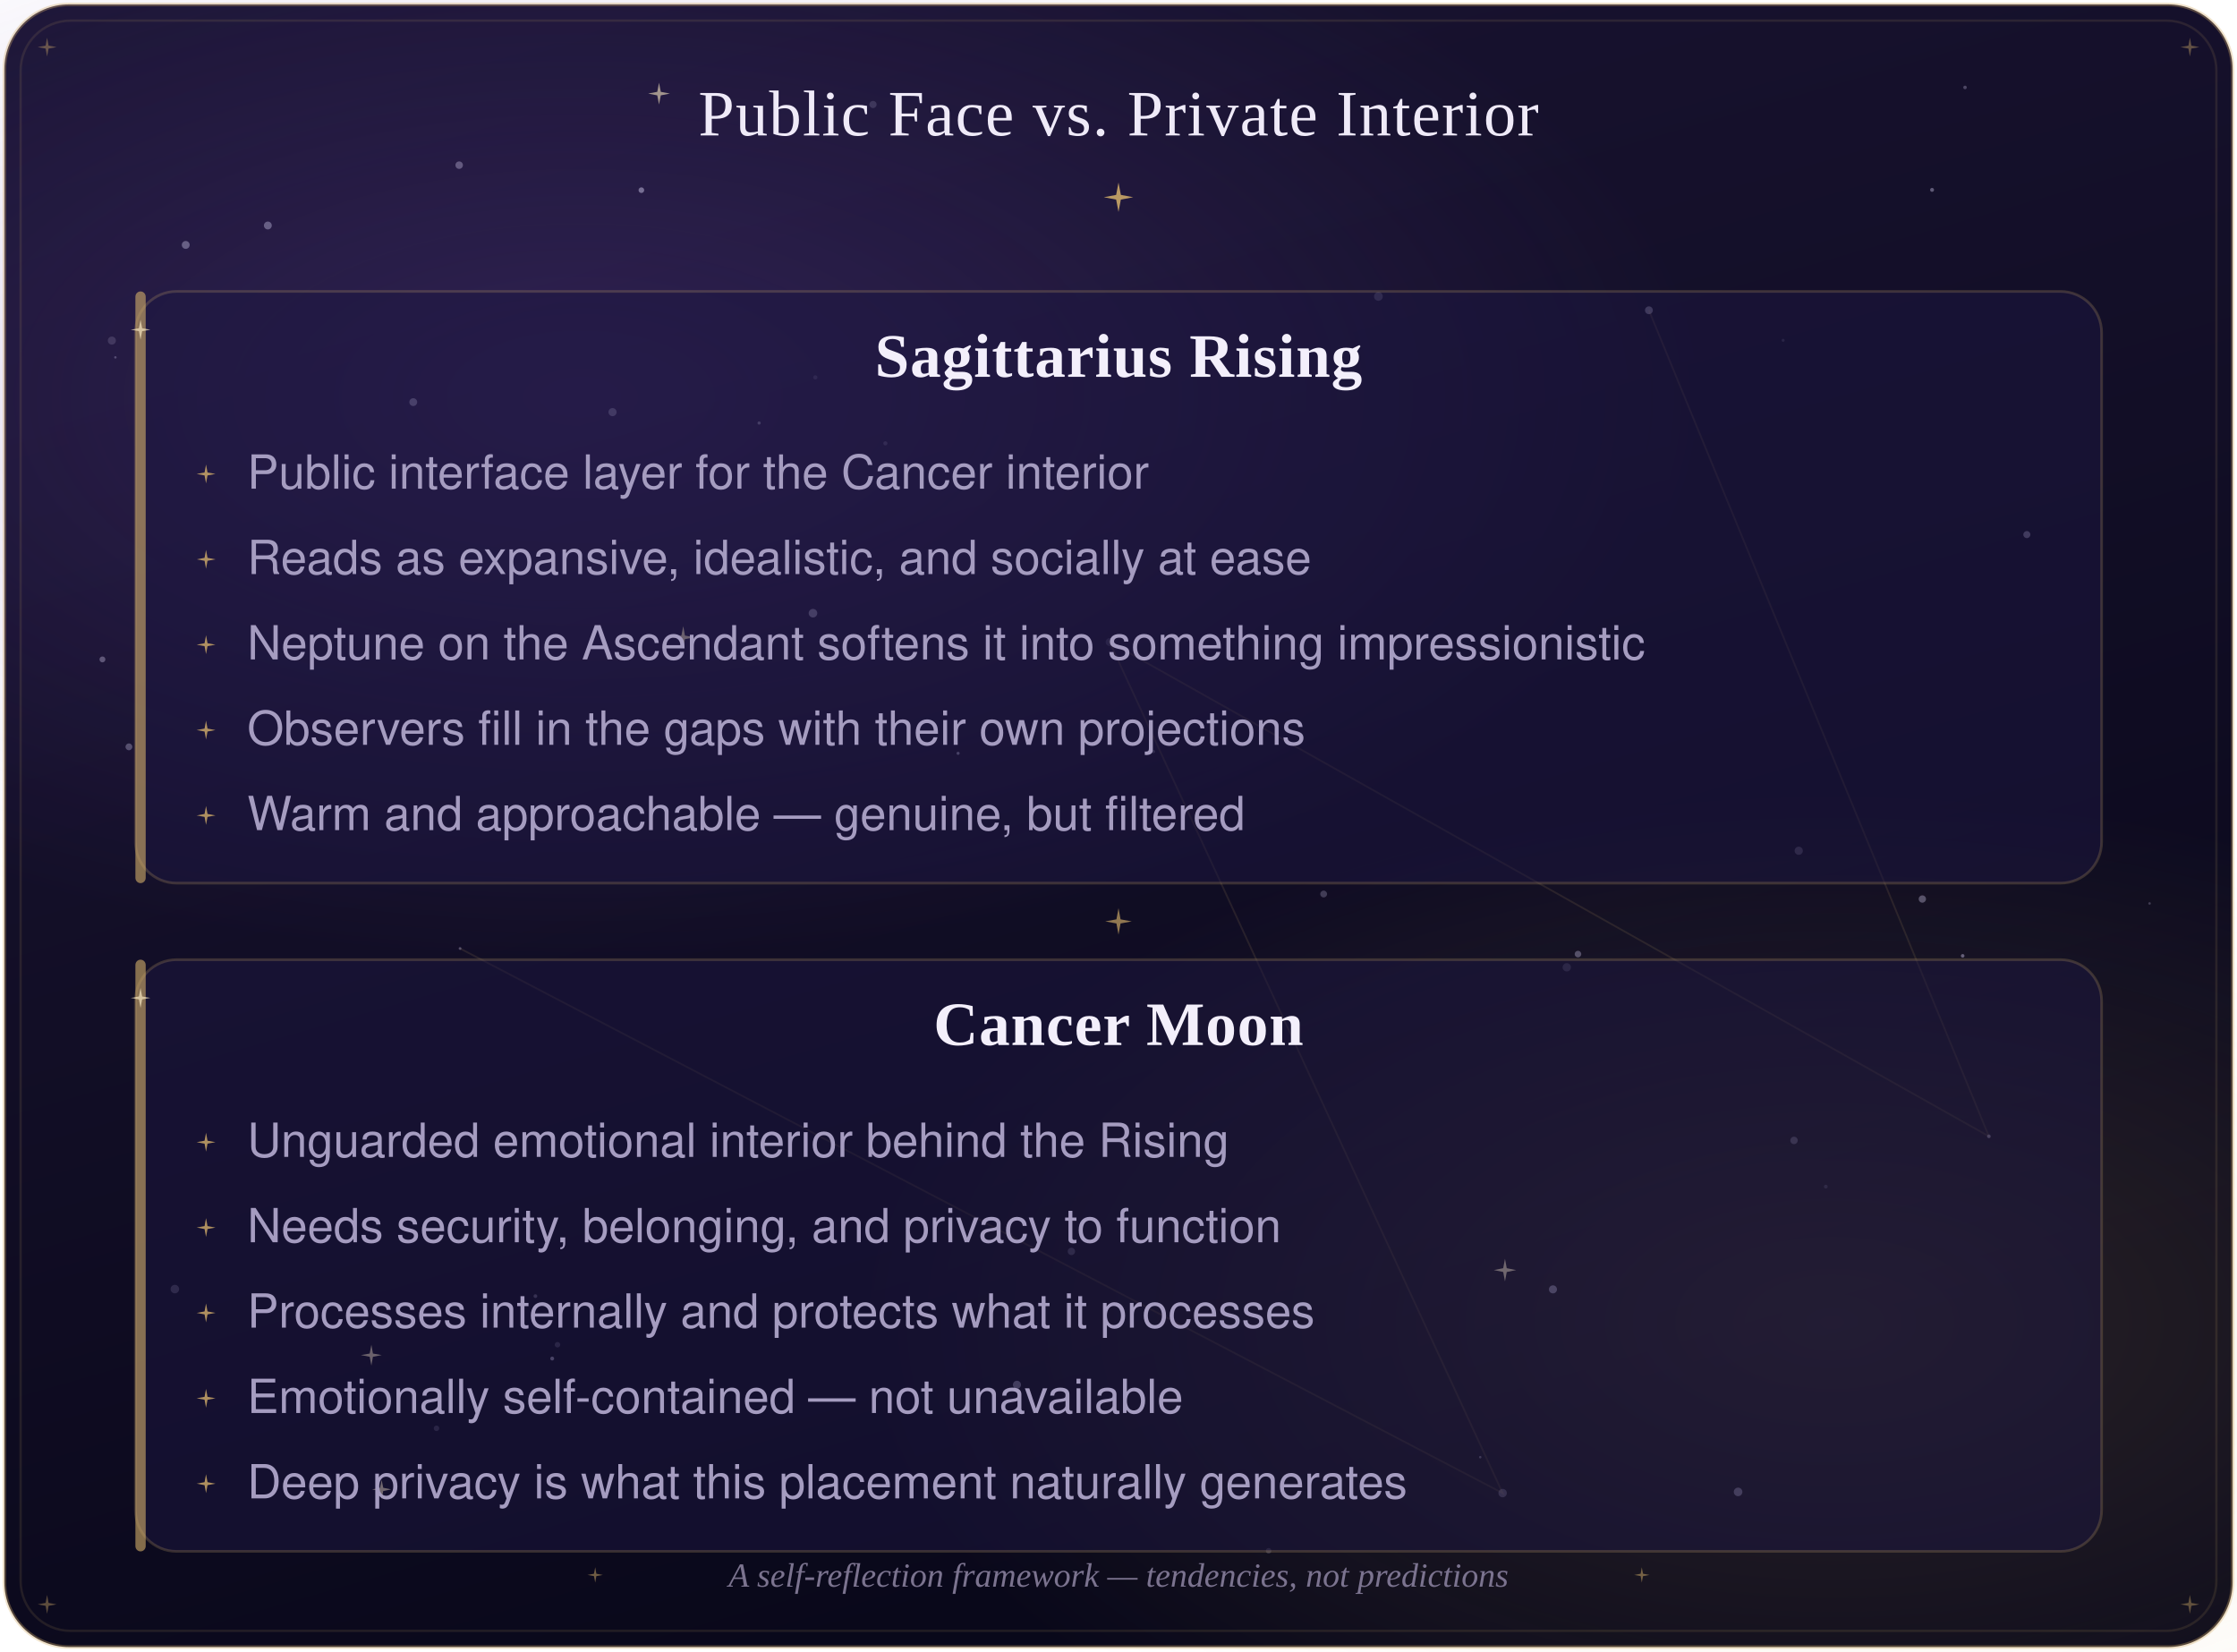
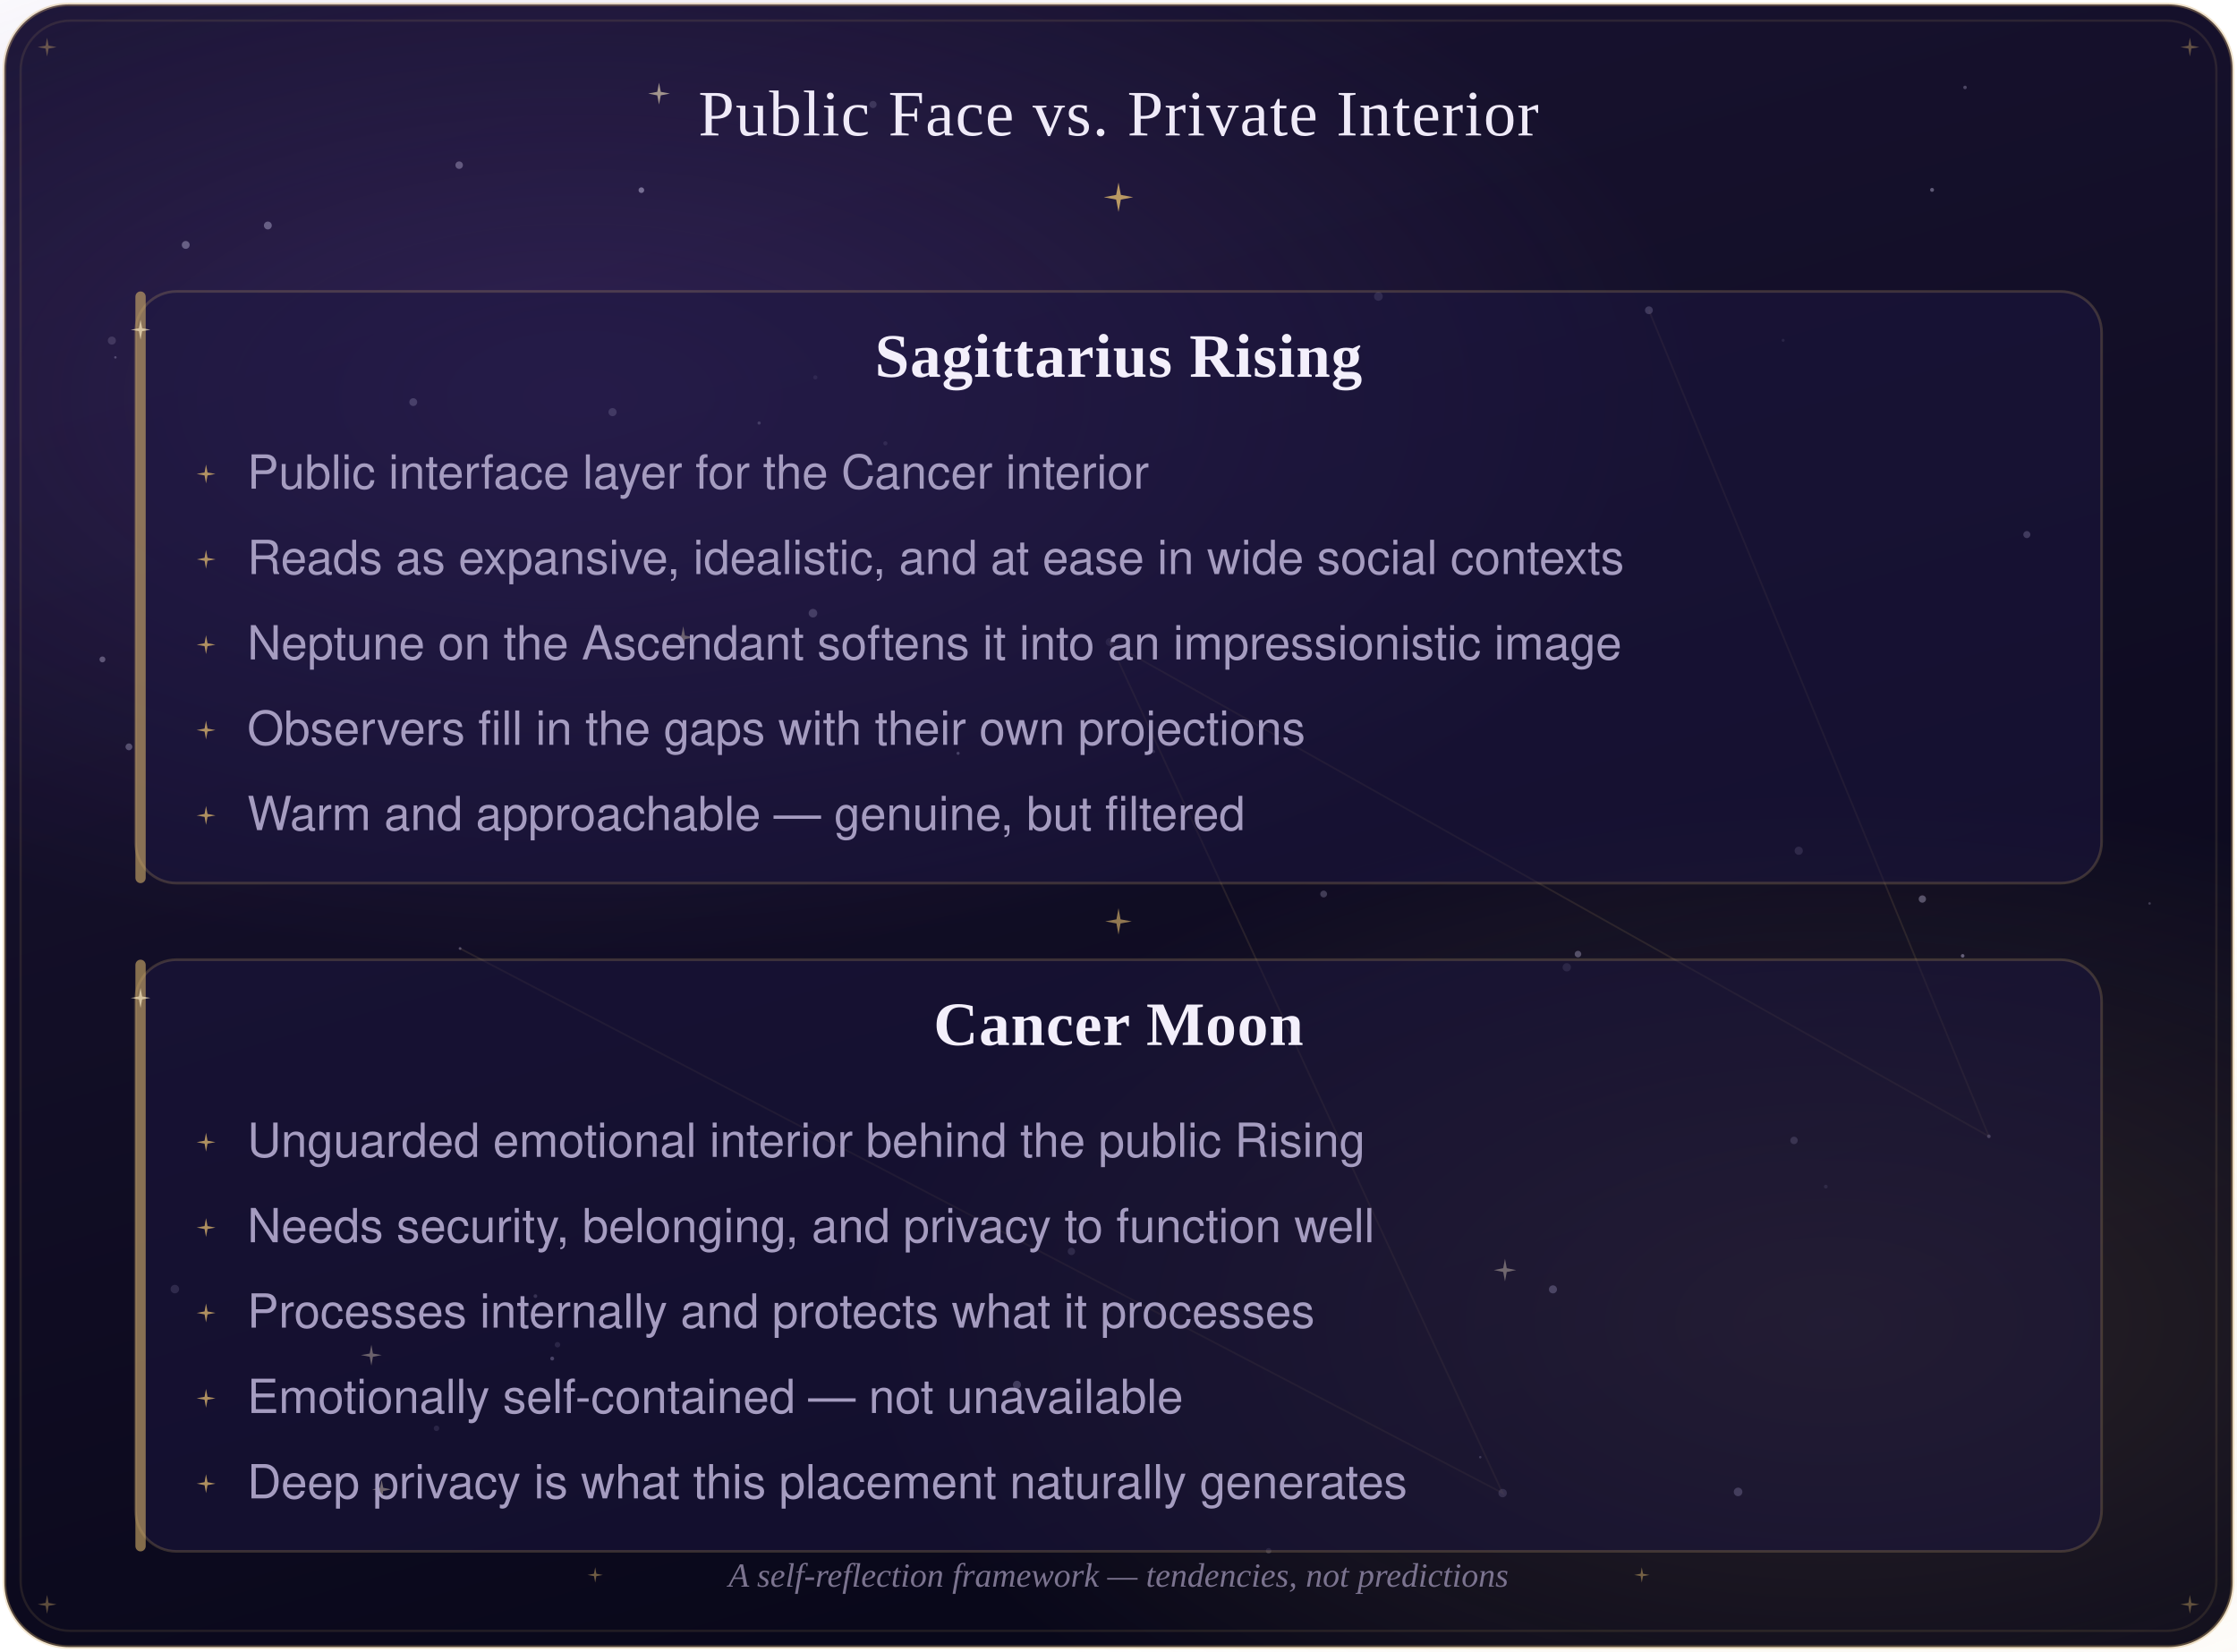
<svg xmlns="http://www.w3.org/2000/svg" viewBox="0 0 760 561" role="img" aria-label="Public Face vs. Private Interior">
  <defs>
    <linearGradient id="princewilliambirthchart0en-panel" x1="0" y1="0" x2="0.4" y2="1">
      <stop offset="0" stop-color="#1a1433" />
      <stop offset="0.55" stop-color="#120e26" />
      <stop offset="1" stop-color="#09081a" />
    </linearGradient>
    <radialGradient id="princewilliambirthchart0en-foil" cx="0.42" cy="0.34" r="0.75">
      <stop offset="0" stop-color="#fbf0d2" />
      <stop offset="0.5" stop-color="#e8c882" />
      <stop offset="1" stop-color="#b8923f" />
    </radialGradient>
    <radialGradient id="princewilliambirthchart0en-glow" cx="0.5" cy="0.5" r="0.5">
      <stop offset="0" stop-color="#f6e6bf" />
      <stop offset="1" stop-color="#f6e6bf" stop-opacity="0" />
    </radialGradient>
    <radialGradient id="princewilliambirthchart0en-neb1" cx="0.5" cy="0.5" r="0.5">
      <stop offset="0" stop-color="#6f4bb0" stop-opacity="0.28" />
      <stop offset="1" stop-color="#6f4bb0" stop-opacity="0" />
    </radialGradient>
    <radialGradient id="princewilliambirthchart0en-neb2" cx="0.5" cy="0.5" r="0.5">
      <stop offset="0" stop-color="#d4af6a" stop-opacity="0.16" />
      <stop offset="1" stop-color="#d4af6a" stop-opacity="0" />
    </radialGradient>
    <linearGradient id="princewilliambirthchart0en-rule" x1="0" y1="0" x2="1" y2="0">
      <stop offset="0" stop-color="#d4af6a" stop-opacity="0" />
      <stop offset="0.5" stop-color="#d4af6a" stop-opacity="0.6" />
      <stop offset="1" stop-color="#d4af6a" stop-opacity="0" />
    </linearGradient>
  </defs>
  <rect x="1.5" y="1.5" width="757" height="558" rx="22" fill="url(#princewilliambirthchart0en-panel)" />
  <ellipse cx="198" cy="135" rx="380" ry="191" fill="url(#princewilliambirthchart0en-neb1)" />
  <ellipse cx="623" cy="449" rx="334" ry="180" fill="url(#princewilliambirthchart0en-neb2)" />
  <circle cx="187.6" cy="461.5" r="0.66" fill="#cfc8ea" opacity="0.54" />
  <circle cx="217.9" cy="64.6" r="0.96" fill="#cfc8ea" opacity="0.48" />
  <circle cx="156.3" cy="322.2" r="0.47" fill="#cfc8ea" opacity="0.33" />
  <circle cx="611.1" cy="289.0" r="1.39" fill="#cfc8ea" opacity="0.25" />
  <circle cx="39.2" cy="121.4" r="0.41" fill="#cfc8ea" opacity="0.29" />
  <circle cx="620.3" cy="403.1" r="0.63" fill="#cfc8ea" opacity="0.20" />
  <circle cx="276.2" cy="208.3" r="1.46" fill="#cfc8ea" opacity="0.44" />
  <circle cx="510.5" cy="507.2" r="1.43" fill="#cfc8ea" opacity="0.30" />
  <circle cx="431.0" cy="526.8" r="0.94" fill="#cfc8ea" opacity="0.19" />
  <circle cx="666.8" cy="324.7" r="0.61" fill="#cfc8ea" opacity="0.43" />
  <circle cx="656.4" cy="64.5" r="0.67" fill="#cfc8ea" opacity="0.40" />
  <circle cx="181.9" cy="440.3" r="0.64" fill="#cfc8ea" opacity="0.34" />
  <circle cx="296.6" cy="35.5" r="1.22" fill="#cfc8ea" opacity="0.17" />
  <circle cx="59.4" cy="437.9" r="1.45" fill="#cfc8ea" opacity="0.27" />
  <circle cx="364.0" cy="425.1" r="1.25" fill="#cfc8ea" opacity="0.25" />
  <circle cx="377.0" cy="218.1" r="1.35" fill="#cfc8ea" opacity="0.16" />
  <circle cx="43.8" cy="253.7" r="1.16" fill="#cfc8ea" opacity="0.33" />
  <circle cx="391.9" cy="255.3" r="0.54" fill="#cfc8ea" opacity="0.26" />
  <circle cx="688.6" cy="181.6" r="1.20" fill="#cfc8ea" opacity="0.44" />
  <circle cx="156.0" cy="56.1" r="1.27" fill="#cfc8ea" opacity="0.36" />
  <circle cx="527.6" cy="438.0" r="1.37" fill="#cfc8ea" opacity="0.51" />
  <circle cx="605.8" cy="115.6" r="0.51" fill="#cfc8ea" opacity="0.19" />
  <circle cx="667.6" cy="29.7" r="0.60" fill="#cfc8ea" opacity="0.30" />
  <circle cx="653.1" cy="305.4" r="1.24" fill="#cfc8ea" opacity="0.36" />
  <circle cx="730.3" cy="306.9" r="0.43" fill="#cfc8ea" opacity="0.24" />
  <circle cx="257.9" cy="143.7" r="0.55" fill="#cfc8ea" opacity="0.41" />
  <circle cx="63.1" cy="83.2" r="1.34" fill="#cfc8ea" opacity="0.39" />
  <circle cx="536.1" cy="324.1" r="1.12" fill="#cfc8ea" opacity="0.34" />
  <circle cx="277.0" cy="128.2" r="0.71" fill="#cfc8ea" opacity="0.17" />
  <circle cx="675.7" cy="386.0" r="0.62" fill="#cfc8ea" opacity="0.46" />
  <circle cx="189.4" cy="456.8" r="0.93" fill="#cfc8ea" opacity="0.23" />
  <circle cx="560.2" cy="105.4" r="1.33" fill="#cfc8ea" opacity="0.41" />
  <circle cx="590.5" cy="506.8" r="1.46" fill="#cfc8ea" opacity="0.44" />
  <circle cx="148.3" cy="485.2" r="0.93" fill="#cfc8ea" opacity="0.23" />
  <circle cx="532.3" cy="328.6" r="1.41" fill="#cfc8ea" opacity="0.21" />
  <circle cx="208.1" cy="140.0" r="1.38" fill="#cfc8ea" opacity="0.37" />
  <circle cx="140.4" cy="136.6" r="1.33" fill="#cfc8ea" opacity="0.45" />
  <circle cx="91.0" cy="76.6" r="1.34" fill="#cfc8ea" opacity="0.39" />
  <circle cx="325.5" cy="255.9" r="0.53" fill="#cfc8ea" opacity="0.49" />
  <circle cx="502.9" cy="495.0" r="0.41" fill="#cfc8ea" opacity="0.41" />
  <circle cx="38.0" cy="115.7" r="1.37" fill="#cfc8ea" opacity="0.17" />
  <circle cx="300.8" cy="150.6" r="0.70" fill="#cfc8ea" opacity="0.21" />
  <circle cx="449.7" cy="303.7" r="1.16" fill="#cfc8ea" opacity="0.25" />
  <circle cx="34.8" cy="224.0" r="1.00" fill="#cfc8ea" opacity="0.36" />
  <circle cx="345.5" cy="470.4" r="1.37" fill="#cfc8ea" opacity="0.46" />
  <circle cx="609.5" cy="387.4" r="1.26" fill="#cfc8ea" opacity="0.32" />
  <circle cx="468.3" cy="100.7" r="1.49" fill="#cfc8ea" opacity="0.24" />
  <path d="M 129.662 502.7 L 130.2 505.4 L 132.9 505.949 L 130.2 506.5 L 129.662 509.2 L 129.1 506.5 L 126.4 505.949 L 129.1 505.4 Z" fill="#f6e6bf" opacity="0.794" />
  <path d="M 223.894 28.1 L 224.5 31.2 L 227.6 31.782 L 224.5 32.4 L 223.894 35.5 L 223.3 32.4 L 220.2 31.782 L 223.3 31.2 Z" fill="#f6e6bf" opacity="0.595" />
  <path d="M 511.299 427.6 L 511.9 430.8 L 515.1 431.443 L 511.9 432.1 L 511.299 435.3 L 510.7 432.1 L 507.5 431.443 L 510.7 430.8 Z" fill="#f6e6bf" opacity="0.77" />
  <path d="M 232.134 212.7 L 232.7 215.9 L 236.0 216.506 L 232.7 217.1 L 232.134 220.3 L 231.5 217.1 L 228.3 216.506 L 231.5 215.9 Z" fill="#f6e6bf" opacity="0.705" />
  <path d="M 126.171 456.8 L 126.7 459.8 L 129.7 460.326 L 126.7 460.9 L 126.171 463.9 L 125.6 460.9 L 122.6 460.326 L 125.6 459.8 Z" fill="#f6e6bf" opacity="0.742" />
  <path d="M 156.3 322.2 L 510.5 507.2 L 377.0 218.1 L 675.7 386.0 L 560.2 105.4" fill="none" stroke="#d4af6a" stroke-width="0.6" opacity="0.12" />
  <rect x="1.5" y="1.5" width="757" height="558" rx="22" fill="none" stroke="#d4af6a" stroke-opacity="0.34" stroke-width="1.2" />
  <rect x="7" y="7" width="746" height="547" rx="17" fill="none" stroke="#d4af6a" stroke-opacity="0.12" stroke-width="0.8" />
  <path d="M 16 12.8 L 16.5 15.5 L 19.2 16 L 16.5 16.5 L 16 19.2 L 15.5 16.5 L 12.8 16 L 15.5 15.5 Z" fill="#d4af6a" opacity="0.4" />
  <path d="M 744 12.8 L 744.5 15.5 L 747.2 16 L 744.5 16.5 L 744 19.2 L 743.5 16.5 L 740.8 16 L 743.5 15.5 Z" fill="#d4af6a" opacity="0.4" />
  <path d="M 16 541.8 L 16.5 544.5 L 19.2 545 L 16.5 545.5 L 16 548.2 L 15.5 545.5 L 12.8 545 L 15.5 544.5 Z" fill="#d4af6a" opacity="0.4" />
  <path d="M 744 541.8 L 744.5 544.5 L 747.2 545 L 744.5 545.5 L 744 548.2 L 743.5 545.5 L 740.8 545 L 743.5 544.5 Z" fill="#d4af6a" opacity="0.4" />
  <text x="380" y="46" text-anchor="middle" font-family="Georgia, 'Times New Roman', serif" font-size="22" letter-spacing="0.4" fill="#efeaf8">Public Face vs. Private Interior</text>
  <line x1="230" y1="67" x2="368" y2="67" stroke="url(#princewilliambirthchart0en-rule)" stroke-width="1" />
  <line x1="392" y1="67" x2="530" y2="67" stroke="url(#princewilliambirthchart0en-rule)" stroke-width="1" />
  <path d="M 380 62.0 L 380.8 66.2 L 385.0 67 L 380.8 67.8 L 380 72.0 L 379.2 67.8 L 375.0 67 L 379.2 66.2 Z" fill="#d4af6a" opacity="0.85" />
  <rect x="46" y="99" width="668" height="201.0" rx="14" fill="#1d1740" fill-opacity="0.5" stroke="#d4af6a" stroke-opacity="0.22" stroke-width="0.9" />
  <rect x="46" y="99" width="3.5" height="201.0" rx="1.8" fill="#d4af6a" fill-opacity="0.6" />
  <path d="M 47.75 108.6 L 48.3 111.5 L 51.1 112 L 48.3 112.5 L 47.75 115.4 L 47.2 112.5 L 44.4 112 L 47.2 111.5 Z" fill="#f6e6bf" opacity="0.7" />
  <text x="380" y="128.0" text-anchor="middle" font-family="Georgia, 'Times New Roman', serif" font-size="21" font-weight="700" letter-spacing="0.3" fill="#f3effb">Sagittarius Rising</text>
  <path d="M 70 157.8 L 70.5 160.5 L 73.2 161 L 70.5 161.5 L 70 164.2 L 69.5 161.5 L 66.8 161 L 69.5 160.5 Z" fill="#d4af6a" opacity="0.8" />
  <text x="84" y="166.0" font-family="Helvetica, Arial, sans-serif" font-size="16" fill="#a59cc0">Public interface layer for the Cancer interior</text>
  <path d="M 70 186.8 L 70.5 189.5 L 73.2 190 L 70.5 190.5 L 70 193.2 L 69.5 190.5 L 66.8 190 L 69.5 189.5 Z" fill="#d4af6a" opacity="0.8" />
-   <text x="84" y="195.0" font-family="Helvetica, Arial, sans-serif" font-size="16" fill="#a59cc0">Reads as expansive, idealistic, and socially at ease</text>
+   <text x="84" y="195.0" font-family="Helvetica, Arial, sans-serif" font-size="16" fill="#a59cc0">Reads as expansive, idealistic, and at ease in wide social contexts</text>
  <path d="M 70 215.8 L 70.5 218.5 L 73.2 219 L 70.5 219.5 L 70 222.2 L 69.5 219.5 L 66.8 219 L 69.5 218.5 Z" fill="#d4af6a" opacity="0.8" />
-   <text x="84" y="224.0" font-family="Helvetica, Arial, sans-serif" font-size="16" fill="#a59cc0">Neptune on the Ascendant softens it into something impressionistic</text>
+   <text x="84" y="224.0" font-family="Helvetica, Arial, sans-serif" font-size="16" fill="#a59cc0">Neptune on the Ascendant softens it into an impressionistic image</text>
  <path d="M 70 244.8 L 70.5 247.5 L 73.2 248 L 70.5 248.5 L 70 251.2 L 69.5 248.5 L 66.8 248 L 69.5 247.5 Z" fill="#d4af6a" opacity="0.8" />
  <text x="84" y="253.0" font-family="Helvetica, Arial, sans-serif" font-size="16" fill="#a59cc0">Observers fill in the gaps with their own projections</text>
  <path d="M 70 273.8 L 70.5 276.5 L 73.2 277 L 70.5 277.5 L 70 280.2 L 69.5 277.5 L 66.8 277 L 69.5 276.5 Z" fill="#d4af6a" opacity="0.8" />
  <text x="84" y="282.0" font-family="Helvetica, Arial, sans-serif" font-size="16" fill="#a59cc0">Warm and approachable — genuine, but filtered</text>
  <path d="M 380 308.5 L 380.7 312.3 L 384.5 313 L 380.7 313.7 L 380 317.5 L 379.3 313.7 L 375.5 313 L 379.3 312.3 Z" fill="#d4af6a" opacity="0.65" />
  <rect x="46" y="326" width="668" height="201.0" rx="14" fill="#1d1740" fill-opacity="0.5" stroke="#d4af6a" stroke-opacity="0.22" stroke-width="0.9" />
  <rect x="46" y="326" width="3.5" height="201.0" rx="1.8" fill="#d4af6a" fill-opacity="0.6" />
  <path d="M 47.75 335.6 L 48.3 338.5 L 51.1 339 L 48.3 339.5 L 47.75 342.4 L 47.2 339.5 L 44.4 339 L 47.2 338.5 Z" fill="#f6e6bf" opacity="0.7" />
  <text x="380" y="355.0" text-anchor="middle" font-family="Georgia, 'Times New Roman', serif" font-size="21" font-weight="700" letter-spacing="0.3" fill="#f3effb">Cancer Moon</text>
  <path d="M 70 384.8 L 70.5 387.5 L 73.2 388 L 70.5 388.5 L 70 391.2 L 69.5 388.5 L 66.8 388 L 69.5 387.5 Z" fill="#d4af6a" opacity="0.8" />
-   <text x="84" y="393.0" font-family="Helvetica, Arial, sans-serif" font-size="16" fill="#a59cc0">Unguarded emotional interior behind the Rising</text>
+   <text x="84" y="393.0" font-family="Helvetica, Arial, sans-serif" font-size="16" fill="#a59cc0">Unguarded emotional interior behind the public Rising</text>
  <path d="M 70 413.8 L 70.5 416.5 L 73.2 417 L 70.5 417.5 L 70 420.2 L 69.5 417.5 L 66.8 417 L 69.5 416.5 Z" fill="#d4af6a" opacity="0.8" />
-   <text x="84" y="422.0" font-family="Helvetica, Arial, sans-serif" font-size="16" fill="#a59cc0">Needs security, belonging, and privacy to function</text>
+   <text x="84" y="422.0" font-family="Helvetica, Arial, sans-serif" font-size="16" fill="#a59cc0">Needs security, belonging, and privacy to function well</text>
  <path d="M 70 442.8 L 70.5 445.5 L 73.2 446 L 70.5 446.5 L 70 449.2 L 69.5 446.5 L 66.8 446 L 69.5 445.5 Z" fill="#d4af6a" opacity="0.8" />
  <text x="84" y="451.0" font-family="Helvetica, Arial, sans-serif" font-size="16" fill="#a59cc0">Processes internally and protects what it processes</text>
  <path d="M 70 471.8 L 70.5 474.5 L 73.2 475 L 70.5 475.5 L 70 478.2 L 69.5 475.5 L 66.8 475 L 69.5 474.5 Z" fill="#d4af6a" opacity="0.8" />
  <text x="84" y="480.0" font-family="Helvetica, Arial, sans-serif" font-size="16" fill="#a59cc0">Emotionally self-contained — not unavailable</text>
  <path d="M 70 500.8 L 70.5 503.5 L 73.2 504 L 70.5 504.5 L 70 507.2 L 69.5 504.5 L 66.8 504 L 69.5 503.5 Z" fill="#d4af6a" opacity="0.8" />
  <text x="84" y="509.0" font-family="Helvetica, Arial, sans-serif" font-size="16" fill="#a59cc0">Deep privacy is what this placement naturally generates</text>
  <path d="M 202.227 532.4 L 202.6 534.6 L 204.8 535 L 202.6 535.4 L 202.227 537.6 L 201.8 535.4 L 199.6 535 L 201.8 534.6 Z" fill="#d4af6a" opacity="0.5" />
  <text x="380" y="539" text-anchor="middle" font-family="Georgia, 'Times New Roman', serif" font-style="italic" font-size="11.5" fill="#7b738f">A self-reflection framework — tendencies, not predictions</text>
  <path d="M 557.773 532.4 L 558.2 534.6 L 560.4 535 L 558.2 535.4 L 557.773 537.6 L 557.4 535.4 L 555.2 535 L 557.4 534.6 Z" fill="#d4af6a" opacity="0.5" />
</svg>
